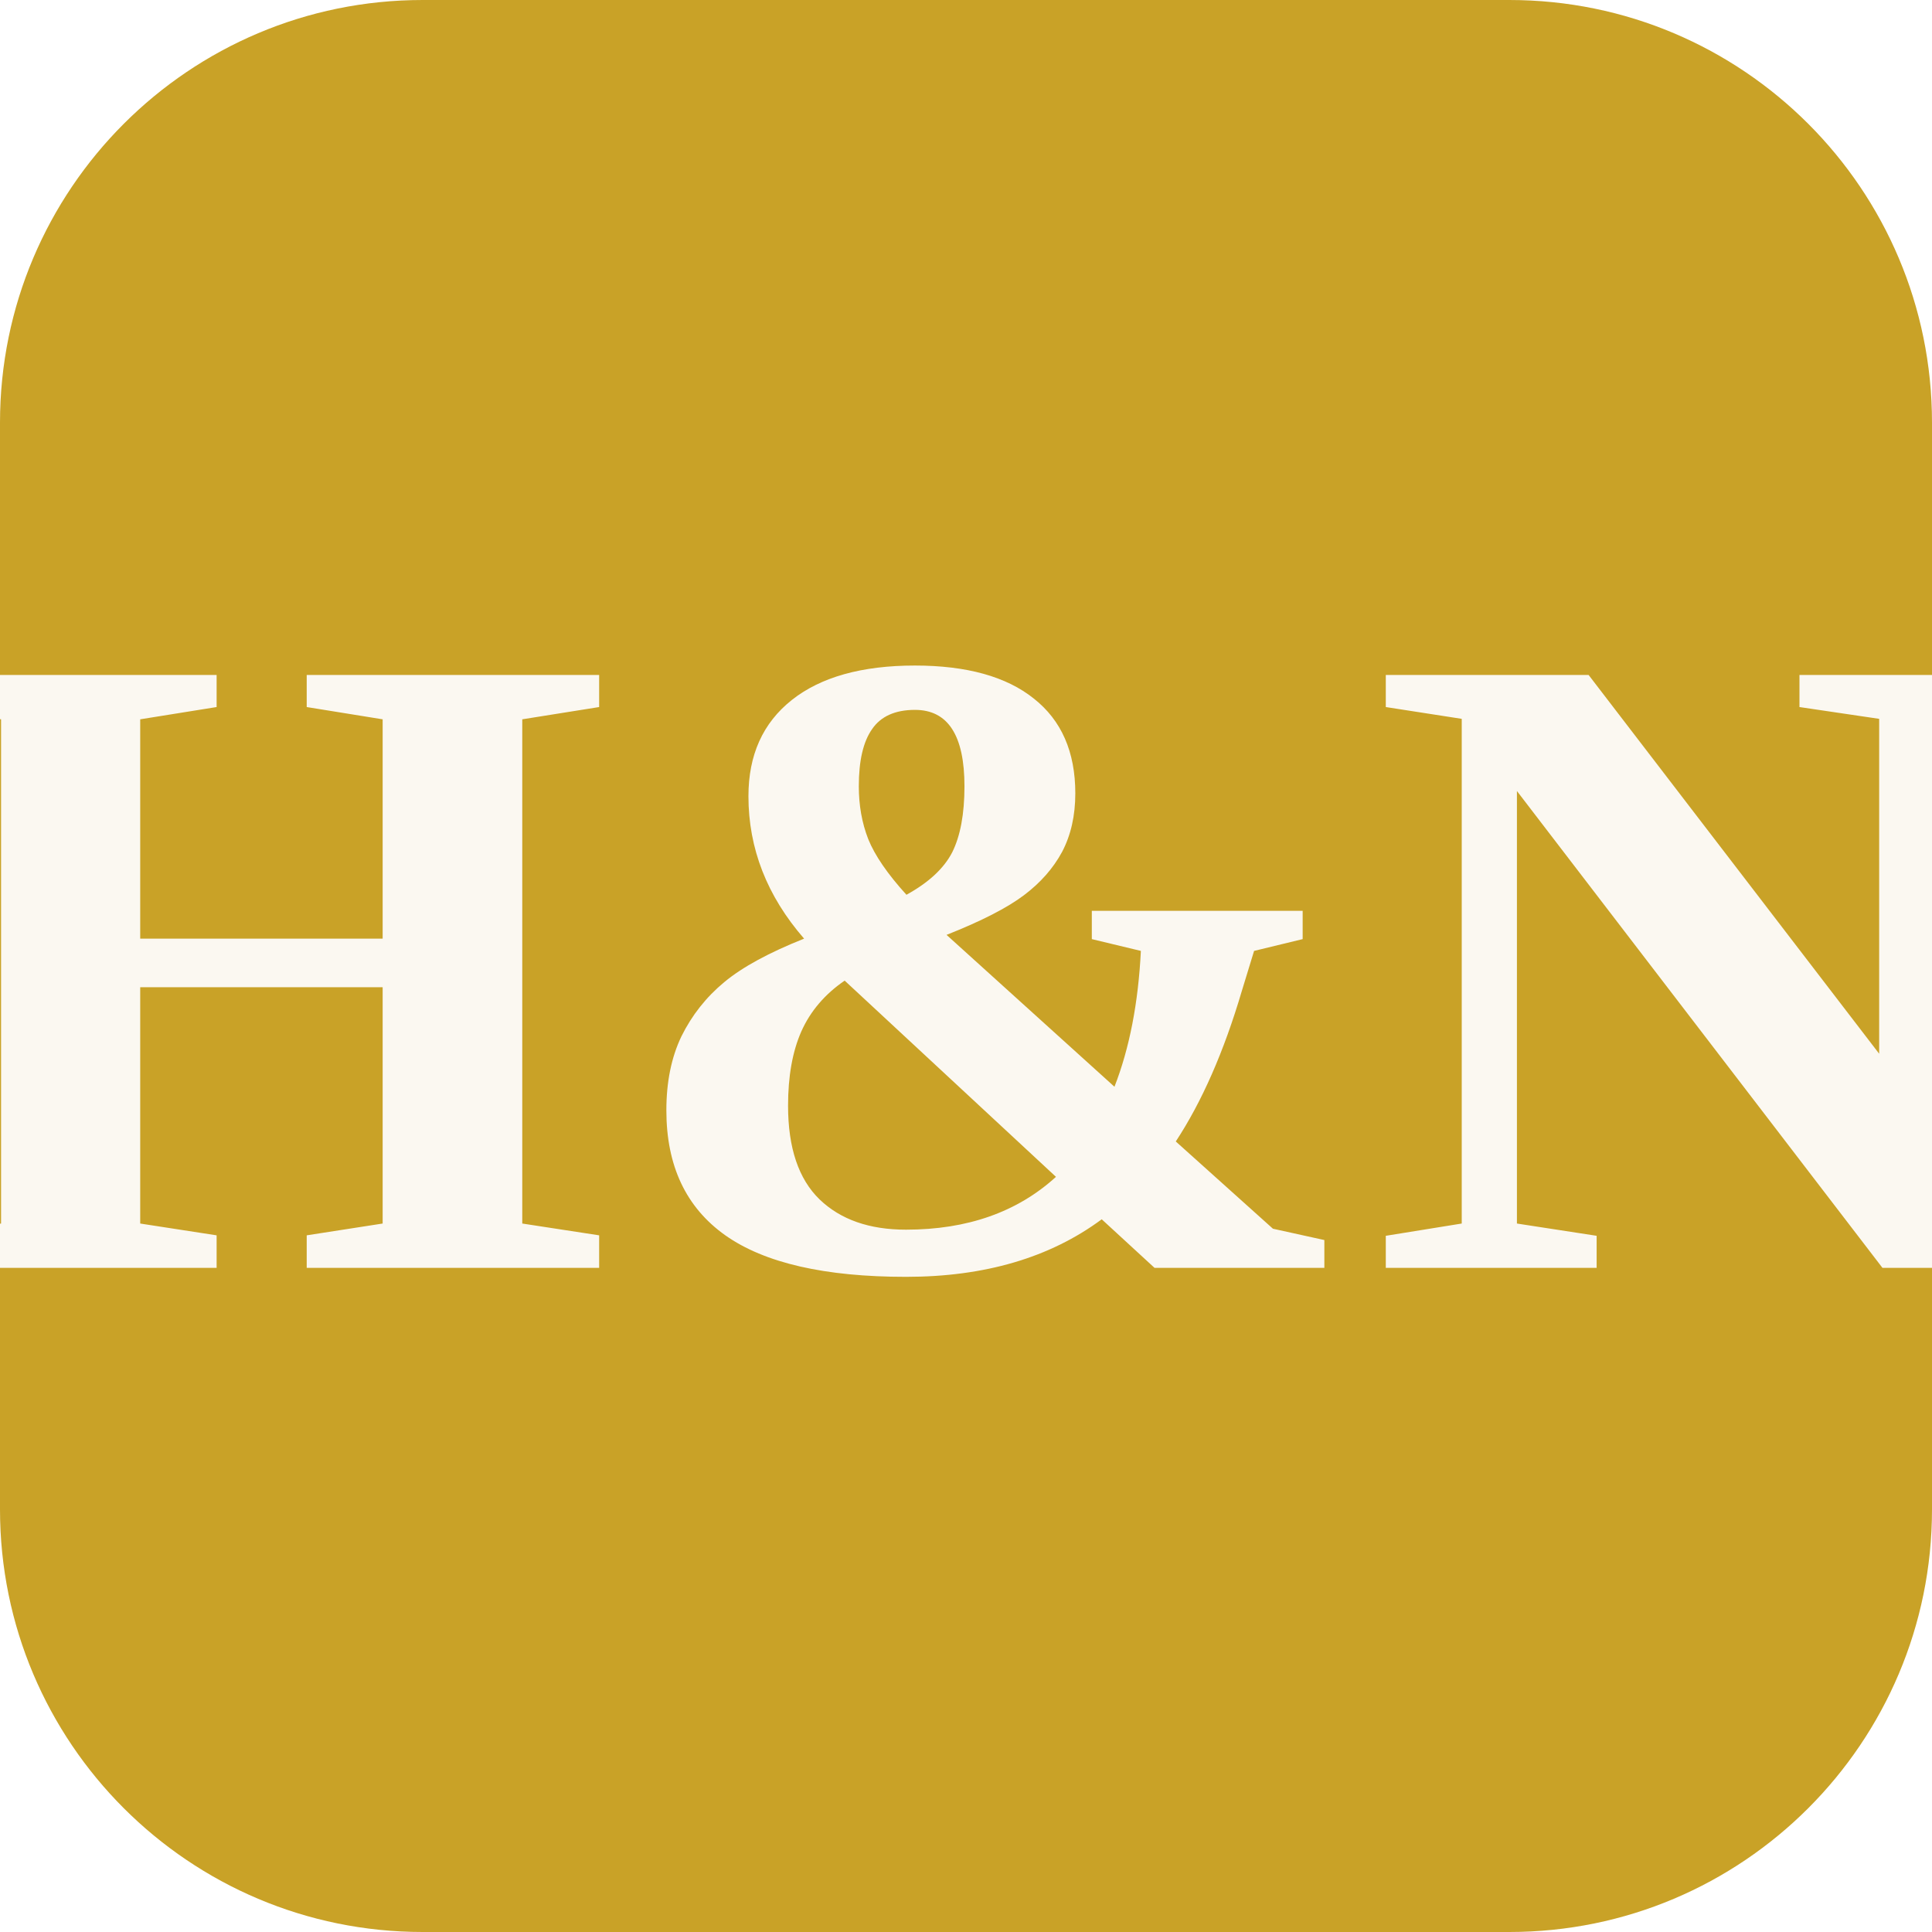
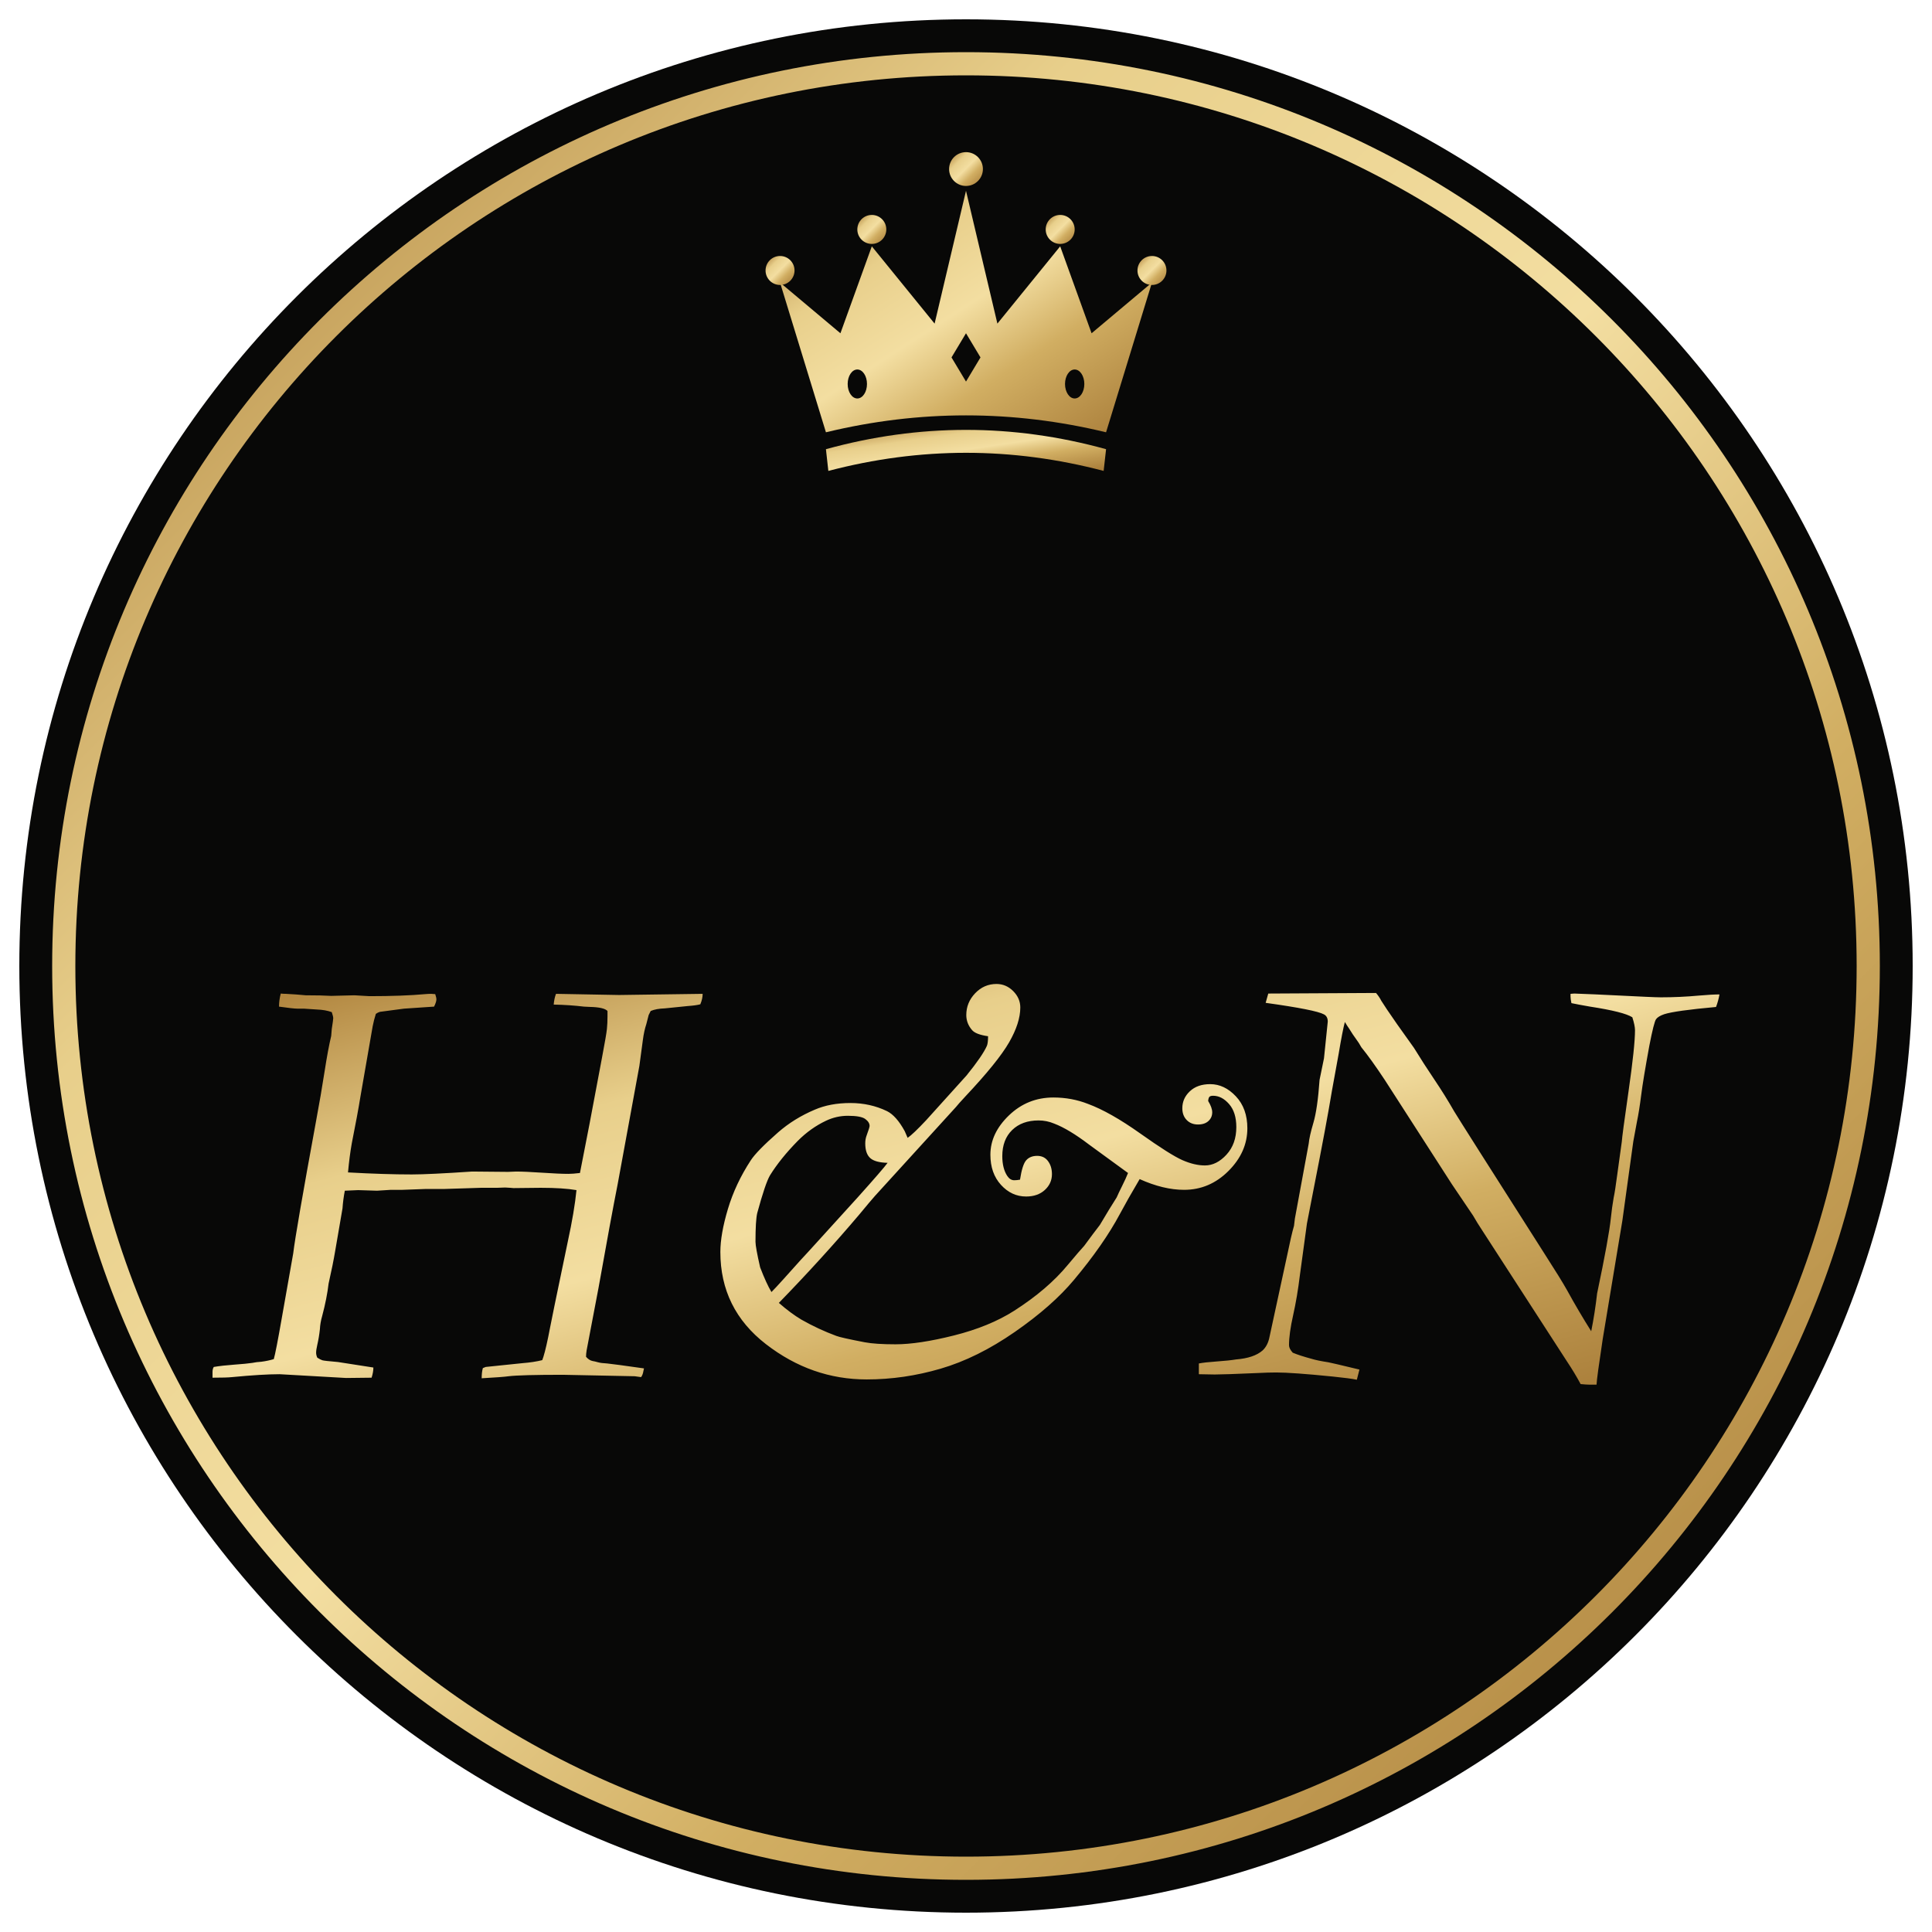
- <svg xmlns="http://www.w3.org/2000/svg" viewBox="0 0 64 64">
-   <rect width="64" height="64" rx="14" fill="#C9A227" />
-   <text x="32" y="42" font-family="Georgia, 'Times New Roman', serif" font-size="30" font-weight="600" fill="#FBF8F1" text-anchor="middle">H&amp;N</text>
+ <svg xmlns="http://www.w3.org/2000/svg" width="512" height="512" viewBox="0 0 1000 1000" role="img" aria-label="Hanna et Nour">
+   <defs>
+     <linearGradient id="gold" x1="0" y1="0" x2="1" y2="1">
+       <stop offset="0" stop-color="#A97B34" />
+       <stop offset=".28" stop-color="#E8CF8B" />
+       <stop offset=".49" stop-color="#F3DEA1" />
+       <stop offset=".68" stop-color="#D1AE62" />
+       <stop offset="1" stop-color="#A67A37" />
+     </linearGradient>
+     <linearGradient id="rule" gradientUnits="userSpaceOnUse" x1="189" y1="625" x2="811" y2="625">
+       <stop stop-color="#A97B34" stop-opacity="0" />
+       <stop offset=".2" stop-color="#D1AE62" />
+       <stop offset=".5" stop-color="#F3DEA1" />
+       <stop offset=".8" stop-color="#D1AE62" />
+       <stop offset="1" stop-color="#A97B34" stop-opacity="0" />
+     </linearGradient>
+   </defs>
+   <circle cx="500" cy="500" r="490" fill="#080807" />
+   <circle cx="500" cy="500" r="467" fill="none" stroke="url(#gold)" stroke-width="12" />
+   <g transform="translate(-125 -140) scale(1.25)">
+     <g fill="url(#gold)">
+       <path d="M423 229 448 250 461 214 487 246 500 191 513 246 539 214 552 250 577 229 558 291Q500 277 442 291Z" />
+       <path d="M442 298Q500 282 558 298L557 307Q500 292 443 307Z" />
+       <circle cx="423" cy="224" r="6" />
+       <circle cx="461" cy="207" r="6" />
+       <circle cx="500" cy="182" r="7" />
+       <circle cx="539" cy="207" r="6" />
+       <circle cx="577" cy="224" r="6" />
+     </g>
+     <g fill="#080807">
+       <ellipse cx="455" cy="271" rx="4" ry="6" />
+       <path d="m500 250 6 10-6 10-6-10Z" />
+       <ellipse cx="545" cy="271" rx="4" ry="6" />
+     </g>
+   </g>
+   <path d="M2.25 222.375L2.25 219.875C2.25 219.042 2.431 218.333 2.793 217.75C5.241 217.333 8.21 217 11.699 216.75C15.189 216.5 17.749 216.25 19.381 216C20.559 215.75 21.874 215.583 23.324 215.5C25.228 215.25 26.995 214.875 28.627 214.375C29.209 212.375 30.332 206.625 31.996 197.125L36.988 168.875C37.738 162.542 41.025 143.5 46.85 111.75C48.264 104.167 49.47 97.146 50.469 90.688C51.467 84.229 52.424 79.083 53.34 75.25C53.423 73.917 53.506 72.917 53.588 72.25C54.005 69.583 54.213 68.042 54.213 67.625C54.213 67.125 54.005 66.25 53.59 65C51.759 64.333 49.637 63.958 47.225 63.875L41.607 63.5L38.861 63.5C37.614 63.5 34.952 63.208 30.875 62.625C30.875 60.792 31.124 58.917 31.623 57C32.288 57.083 33.037 57.125 33.869 57.125C37.031 57.292 39.859 57.5 42.354 57.75C46.929 57.75 50.589 57.833 53.334 58L63.314 57.75L69.803 58.125C79.368 58.125 87.353 57.833 93.758 57.25C94.673 57.167 95.547 57.125 96.379 57.125C96.794 57.125 97.376 57.167 98.125 57.25C98.458 58.25 98.625 59 98.625 59.5C98.625 60.25 98.292 61.292 97.627 62.625L84.656 63.5L74.307 64.875C73.725 65.042 73.143 65.333 72.561 65.75C71.979 67.583 71.521 69.375 71.188 71.125L65.945 101.25C65.113 106.417 63.865 113.167 62.201 121.5C61.536 125.25 60.995 129.417 60.578 134C71.063 134.583 80.215 134.875 88.037 134.875C92.946 134.875 101.6 134.458 113.998 133.625L129.477 133.768L132.971 133.625C135.467 133.625 139.19 133.792 144.142 134.125C149.093 134.458 152.858 134.625 155.438 134.625C156.685 134.625 158.349 134.5 160.43 134.25L164.549 113.125L169.916 84.625C171.163 78.042 171.87 73.917 172.037 72.25C172.204 70.583 172.287 68.792 172.287 66.875L172.287 64.5C171.286 63.417 168.74 62.833 164.65 62.75C164.066 62.75 163.231 62.708 162.147 62.625C157.973 62.125 153.633 61.833 149.125 61.75C149.292 59.917 149.625 58.375 150.125 57.125L177.25 57.625L213.25 57.125C213.25 58.542 212.917 60.042 212.25 61.625C211.001 61.958 209.21 62.208 206.877 62.375L197.006 63.375C194.507 63.458 192.467 63.833 190.885 64.5L190.01 66.25C189.676 67.667 189.344 68.958 189.012 70.125C188.345 72.125 187.846 74.417 187.514 77L186.016 88.125L176.654 139.125C174.74 148.792 171.994 163.667 168.416 183.75L163.299 210.625C163.132 211.625 163.049 212.542 163.049 213.375C163.964 214.421 164.921 215.031 165.918 215.205C166.5 215.292 167.249 215.467 168.164 215.728C169.079 215.989 170.41 216.163 172.156 216.25C173.902 216.417 179.184 217.125 188 218.375L187.75 219.5C187.583 220.583 187.251 221.458 186.752 222.125L184.008 221.75L153.063 221.125C141.001 221.125 133.223 221.333 129.729 221.75C127.982 222 124.115 222.292 118.125 222.625C118.125 220.875 118.292 219.417 118.625 218.25L119.871 217.75L135.594 216.125C138.921 215.863 141.79 215.427 144.201 214.816L144.701 213.375C145.533 210.714 146.49 206.512 147.572 200.772C147.656 200.106 150.193 187.794 155.186 163.836C157.1 155.018 158.348 147.615 158.932 141.625C155.104 140.958 149.986 140.625 143.58 140.625L131.848 140.75L130.35 140.625L128.227 140.5L124.732 140.625L117.867 140.625L102.141 141.125L94.152 141.125L84.043 141.5L79.051 141.5L73.059 141.875L64.947 141.625L59.205 141.875C58.706 144.458 58.374 147 58.207 149.5L55.088 167.625C54.423 171.625 53.465 176.375 52.217 181.875C51.718 186.125 50.803 190.75 49.471 195.75C48.889 197.75 48.556 199.667 48.473 201.5C48.223 203.833 47.848 206.083 47.35 208.25C47.016 209.667 46.85 210.792 46.85 211.625C46.85 212.292 47.016 213 47.35 213.75C48.268 214.333 48.998 214.708 49.54 214.875C50.082 215.042 52.314 215.292 56.234 215.625L71.5 218C71.5 219.333 71.242 220.792 70.727 222.375L59.766 222.5L31.137 220.875C26.15 220.875 19.315 221.292 10.633 222.125C9.085 222.292 6.29 222.375 2.25 222.375ZM300.25 116.25L301.5 119.125C303.083 118.042 305.75 115.5 309.5 111.5L326.875 92.25C331.458 86.583 334.375 82.333 335.625 79.5C335.958 78.667 336.125 77.292 336.125 75.375C332.625 74.875 330.333 74 329.25 72.75C327.583 70.833 326.75 68.667 326.75 66.25C326.75 62.667 328.021 59.542 330.563 56.875C333.104 54.208 336.167 52.875 339.75 52.875C342.5 52.875 344.896 53.896 346.938 55.938C348.979 57.979 350 60.333 350 63C350 67.417 348.396 72.417 345.188 78C341.979 83.583 335.711 91.336 326.383 101.258C324.219 103.593 322.845 105.135 322.262 105.885L287.408 144.152C286.076 145.654 283.828 148.322 280.662 152.156C269.919 164.829 258.384 177.503 246.059 190.176C249.474 193.167 252.723 195.576 255.805 197.404C260.635 200.147 265.633 202.473 270.797 204.385C272.047 204.884 276.128 205.798 283.041 207.127C286.123 207.709 290.538 208 296.285 208C302.948 208 311.34 206.729 321.46 204.188C331.58 201.646 340.181 198.125 347.262 193.625C356.923 187.458 364.669 180.833 370.5 173.75C373.917 169.667 376.25 166.958 377.5 165.625C380.25 161.875 382.5 158.875 384.25 156.625C387 151.958 389.417 148 391.5 144.75C392 143.583 392.792 141.917 393.875 139.75C394.958 137.583 395.792 135.75 396.375 134.25L379.75 122.125C373.833 117.625 368.792 114.583 364.625 113C362.458 112.083 360.208 111.625 357.875 111.625C353.125 111.625 349.333 113 346.5 115.75C343.667 118.5 342.25 122.25 342.25 127C342.25 130.5 342.958 133.333 344.375 135.5C345.208 136.75 346.208 137.375 347.375 137.375C348.125 137.375 348.958 137.292 349.875 137.125C350.542 132.792 351.438 130 352.563 128.75C353.688 127.5 355.25 126.875 357.25 126.875C359.083 126.875 360.542 127.5 361.625 128.75C362.958 130.333 363.625 132.333 363.625 134.75C363.625 137.417 362.604 139.688 360.563 141.563C358.521 143.438 355.833 144.375 352.5 144.375C348.333 144.375 344.729 142.708 341.688 139.375C338.646 136.042 337.125 131.708 337.125 126.375C337.125 120.208 339.792 114.563 345.125 109.438C350.458 104.313 356.833 101.75 364.25 101.75C369.5 101.75 374.458 102.667 379.125 104.5C385.458 106.833 392.953 111.072 401.607 117.215C410.262 123.358 416.321 127.191 419.784 128.715C423.247 130.238 426.48 131 429.482 131C432.821 131 435.909 129.458 438.745 126.375C441.582 123.292 443 119.333 443 114.5C443 110.25 441.958 106.938 439.875 104.563C437.792 102.188 435.5 101 433 101C432.25 101 431.729 101.146 431.438 101.438C431.146 101.729 430.958 102.333 430.875 103.25C432.042 105.167 432.625 106.792 432.625 108.125C432.625 109.625 432.083 110.875 431 111.875C429.917 112.875 428.417 113.375 426.5 113.375C424.5 113.375 422.875 112.729 421.625 111.438C420.375 110.146 419.75 108.458 419.75 106.375C419.75 103.542 420.833 101.104 423 99.063C425.167 97.021 428.083 96 431.75 96C435.833 96 439.521 97.75 442.813 101.25C446.104 104.75 447.75 109.333 447.75 115C447.75 121.833 445.042 127.958 439.625 133.375C434.208 138.792 427.833 141.5 420.5 141.5C414.583 141.5 408.212 139.96 401.385 136.881C397.8 142.963 394.966 147.962 392.881 151.879C388.213 160.628 381.628 170.085 373.125 180.25C366.875 187.75 358.375 195.229 347.625 202.688C336.875 210.146 326.229 215.417 315.688 218.5C305.146 221.583 294.542 223.125 283.875 223.125C268.042 223.125 253.583 218.063 240.5 207.938C227.417 197.813 220.875 184.583 220.875 168.25C220.875 163.167 221.958 157 224.125 149.75C226.292 142.5 229.583 135.5 234 128.75C235.75 126.083 239.667 122.083 245.75 116.75C250.333 112.75 255.583 109.5 261.5 107C265.917 105.083 271.042 104.125 276.875 104.125C282.542 104.125 287.792 105.292 292.625 107.625C295.292 108.958 297.833 111.833 300.25 116.25ZM242.875 185.5C244.042 184.333 245.75 182.5 248 180C254.333 172.917 257.958 168.917 258.875 168L280 144.75C287.25 136.667 291.542 131.708 292.875 129.875C289.292 129.792 286.792 129.104 285.375 127.813C283.958 126.521 283.25 124.417 283.25 121.5C283.25 120.25 283.458 119.083 283.875 118C284.708 115.75 285.125 114.417 285.125 114C285.125 112.917 284.5 111.917 283.25 111C282 110.083 279.5 109.625 275.75 109.625C272.5 109.625 269.375 110.333 266.375 111.75C261.958 113.833 257.917 116.708 254.25 120.375C249.25 125.458 245.25 130.417 242.25 135.25C240.917 137.5 239.083 142.917 236.75 151.5C236.25 153.583 236 157.708 236 163.875C236 165.375 236.667 169.042 238 174.875C239.833 179.625 241.458 183.167 242.875 185.5ZM426.875 216.25C428.512 215.921 431.09 215.632 434.61 215.385C438.131 215.137 440.873 214.849 442.838 214.52C447.995 214.107 451.802 212.829 454.258 210.686C455.814 209.283 456.837 207.263 457.328 204.625L464.795 170.125C466.061 163.958 467.073 159.583 467.832 157L468.211 153.875L474.16 121.625C474.328 119.625 475.003 116.625 476.185 112.625C477.366 108.625 478.252 102.458 478.842 94.125L480.74 84.875L482.365 69.082C482.365 67.59 481.824 66.554 480.74 65.975C478.325 64.648 469.953 62.99 455.625 61L456.756 57L503.141 56.75C504.069 57.833 504.828 58.958 505.418 60.125C506.431 61.792 508.709 65.167 512.252 70.25L519.467 80.375C522.335 85.042 525.288 89.625 528.325 94.125C531.362 98.625 534.189 103.167 536.805 107.75C538.66 110.833 551.695 131.375 575.91 169.375C580.466 176.458 583.63 181.583 585.402 184.75C588.693 190.75 592.152 196.625 595.779 202.375C596.826 197.208 597.672 191.792 598.316 186.125C601.701 170.042 603.674 159.208 604.238 153.625C604.561 150.542 604.964 147.625 605.447 144.875C605.85 143.042 606.373 139.667 607.018 134.75L608.951 120.75C609.032 119.167 609.999 111.938 611.852 99.063C613.704 86.188 614.631 77.434 614.631 72.801C614.631 71.477 614.249 69.615 613.484 67.217C611.023 65.645 604.954 64.115 595.277 62.625C591.883 62.042 589.21 61.542 587.258 61.125C587.003 59.875 586.875 58.917 586.875 58.25L586.875 57.125L588.5 57C590.083 57 600.292 57.465 619.125 58.395C622.375 58.548 624.583 58.625 625.75 58.625C631.25 58.625 636.708 58.375 642.125 57.875C645.958 57.542 648.917 57.375 651 57.375C650.669 59.258 650.174 61.059 649.514 62.779C637.795 63.843 630.368 64.879 627.232 65.887C625.499 66.475 624.323 67.19 623.704 68.03C623.085 68.871 622.115 72.694 620.795 79.5C619.023 89.167 617.855 96.25 617.291 100.75C616.727 105.25 616.123 109.042 615.479 112.125C614.673 116.375 614.148 119.208 613.906 120.625L609.193 154.75L600.734 205.75C599.043 216.917 598.157 223.458 598.076 225.375L595.086 225.375C594.255 225.375 592.967 225.292 591.223 225.125C589.535 221.961 587.553 218.672 585.275 215.258L549.08 159.303C547.477 156.889 546.085 154.641 544.904 152.559L535.793 139.068L506.938 94.23C502.973 88.234 499.598 83.53 496.815 80.117C496.139 78.867 495.379 77.68 494.535 76.557C493.691 75.433 492.679 73.913 491.498 71.998C491.076 71.415 490.486 70.499 489.727 69.25C489.052 71.75 488.166 76.292 487.068 82.875L484.158 98.875C482.64 108.125 480.025 122.167 476.313 141L473.4 156L470.363 178.25C469.604 184.5 468.634 190.25 467.453 195.5C466.272 200.75 465.682 205.042 465.682 208.375C465.682 209.375 466.222 210.458 467.303 211.625C469.3 212.458 472.004 213.333 475.414 214.25C476.994 214.75 479.406 215.25 482.65 215.75C483.232 215.833 487.682 216.875 496 218.875L494.883 223.25C492.897 222.833 489.423 222.375 484.459 221.875C472.876 220.708 464.768 220.125 460.135 220.125C457.984 220.125 455.253 220.208 451.943 220.375C442.429 220.792 436.348 221 433.701 221C432.295 221 430.02 220.958 426.875 220.875Z" transform="translate(107.295 445.728) scale(1.202312)" fill="url(#gold)" fill-rule="nonzero" />
</svg>
